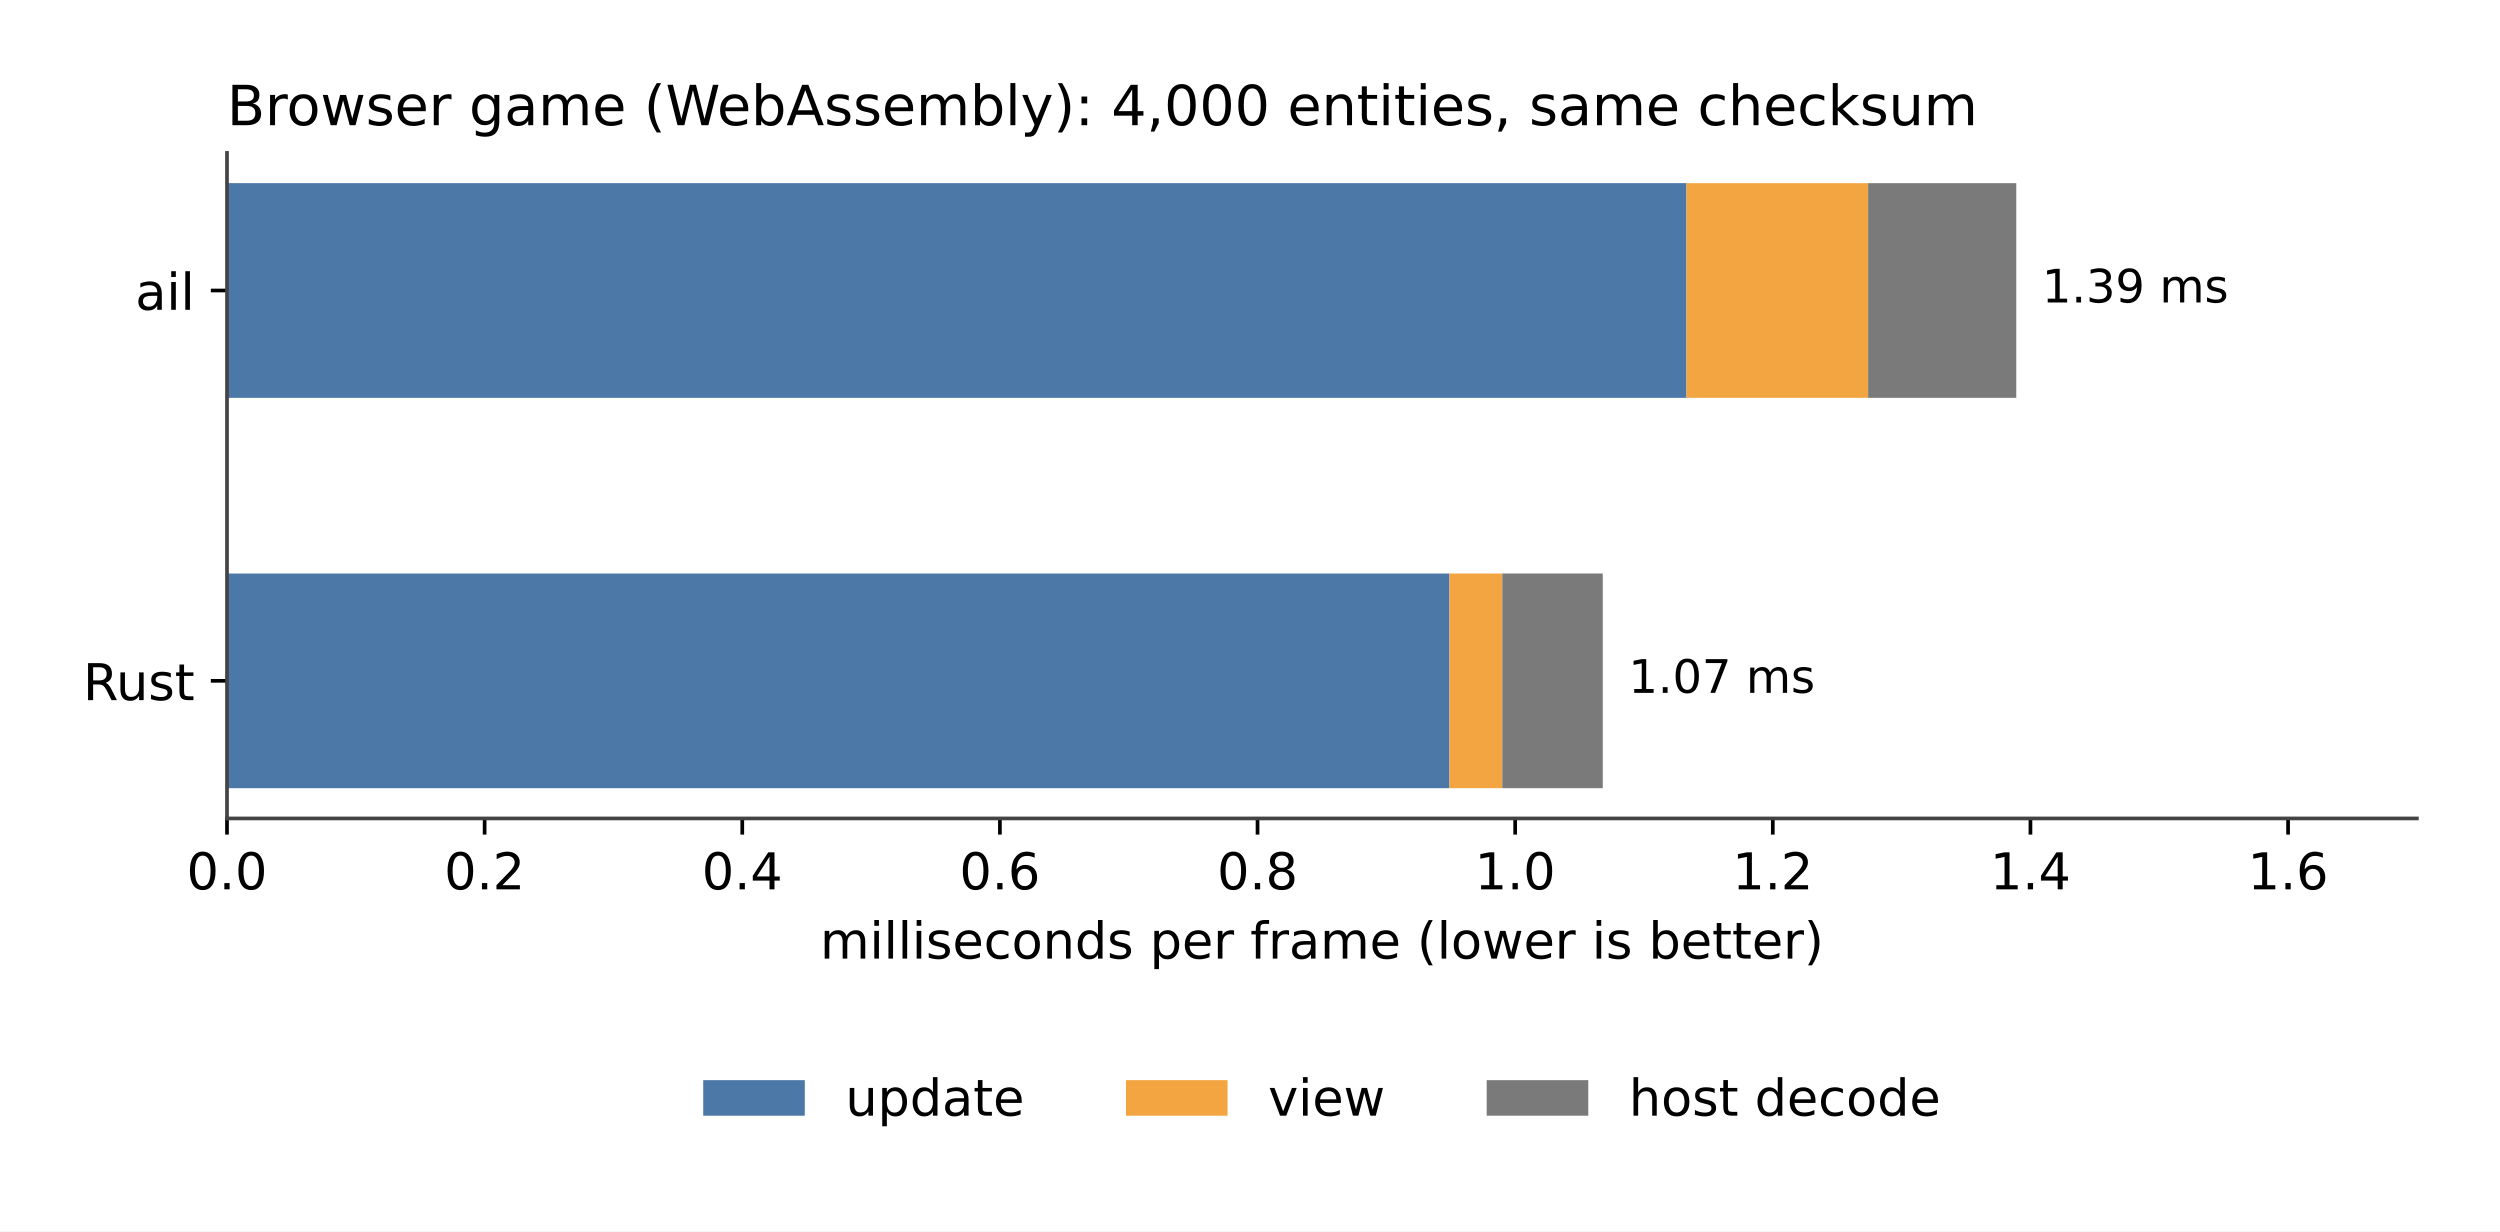
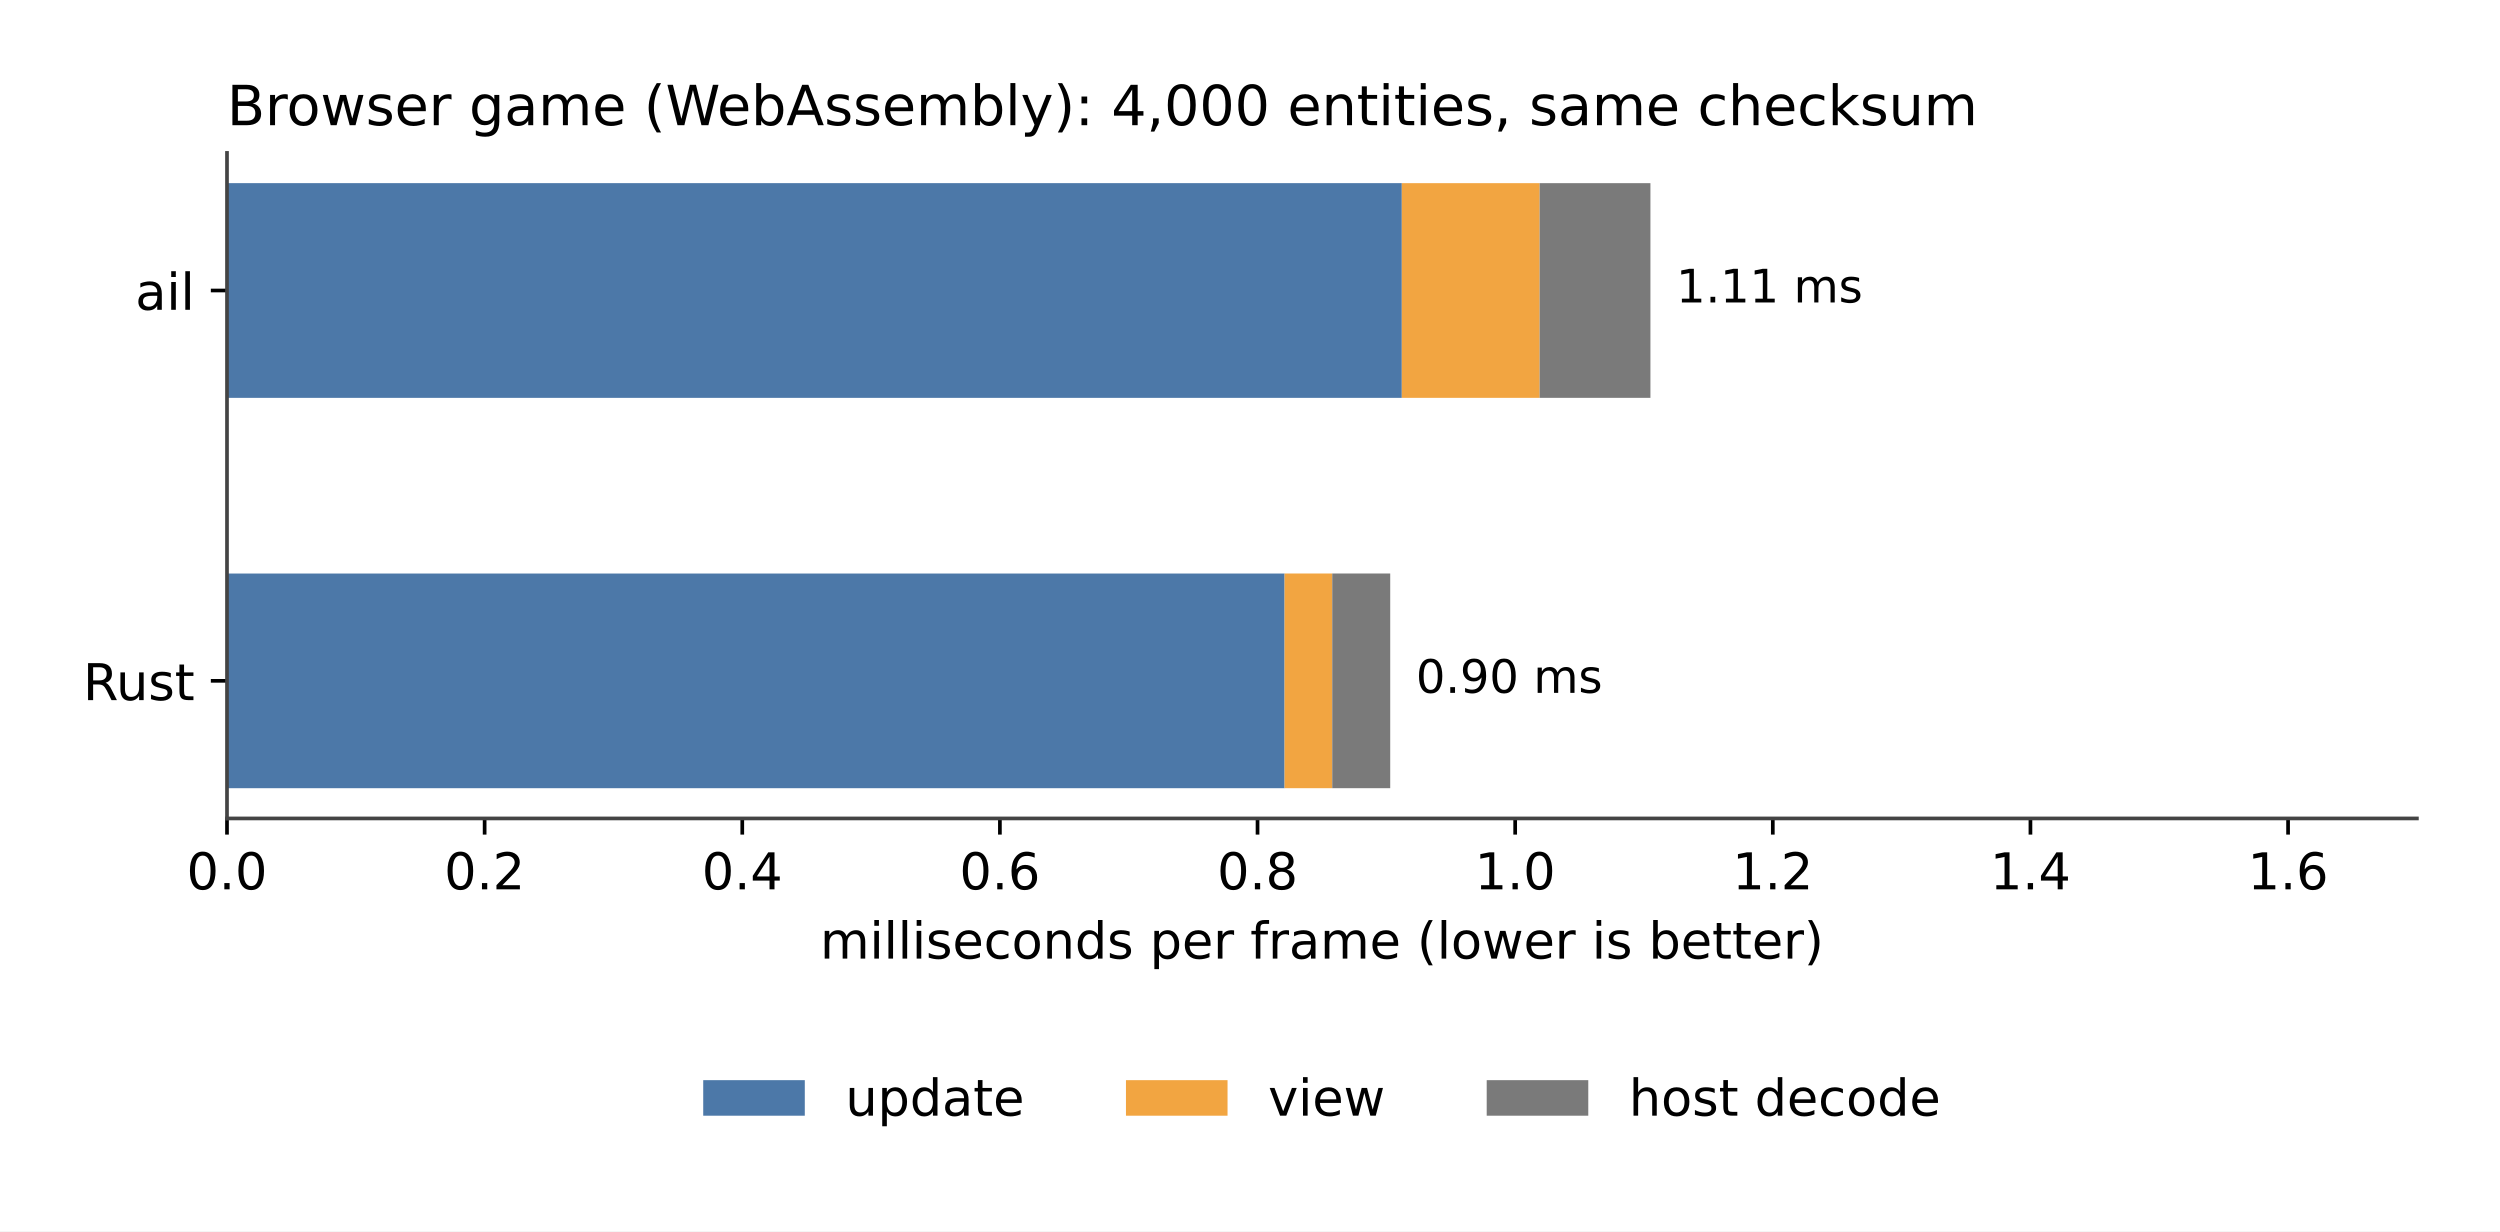
<svg xmlns="http://www.w3.org/2000/svg" xmlns:xlink="http://www.w3.org/1999/xlink" width="541.464pt" height="266.689pt" viewBox="0 0 541.464 266.689" version="1.1">
  <defs>
    <style type="text/css">*{stroke-linejoin: round; stroke-linecap: butt}</style>
  </defs>
  <g id="figure_1">
    <g id="patch_1">
      <path d="M 0 266.689  L 541.464 266.689  L 541.464 0  L 0 0  z " style="fill: #ffffff" />
    </g>
    <g id="axes_1">
      <g id="patch_2">
        <path d="M 49.164 177.262  L 523.464 177.262  L 523.464 33.118  L 49.164 33.118  z " style="fill: #ffffff" />
      </g>
      <g id="patch_3">
-         <path d="M 49.164 39.67  L 365.271 39.67  L 365.271 86.168  L 49.164 86.168  z " clip-path="url(#p04624bedef)" style="fill: #4c78a8" />
+         <path d="M 49.164 39.67  L 303.612 39.67  L 303.612 86.168  L 49.164 86.168  z " clip-path="url(#pf1a9cd9a37)" style="fill: #4c78a8" />
      </g>
      <g id="patch_4">
-         <path d="M 365.271 39.67  L 404.61 39.67  L 404.61 86.168  L 365.271 86.168  z " clip-path="url(#p04624bedef)" style="fill: #f2a541" />
+         <path d="M 303.612 39.67  L 333.465 39.67  L 333.465 86.168  L 303.612 86.168  z " clip-path="url(#pf1a9cd9a37)" style="fill: #f2a541" />
      </g>
      <g id="patch_5">
-         <path d="M 404.61 39.67  L 436.695 39.67  L 436.695 86.168  L 404.61 86.168  z " clip-path="url(#p04624bedef)" style="fill: #7a7a7a" />
+         <path d="M 333.465 39.67  L 357.459 39.67  L 357.459 86.168  L 333.465 86.168  z " clip-path="url(#pf1a9cd9a37)" style="fill: #7a7a7a" />
      </g>
      <g id="patch_6">
-         <path d="M 49.164 124.212  L 313.935 124.212  L 313.935 170.71  L 49.164 170.71  z " clip-path="url(#p04624bedef)" style="fill: #4c78a8" />
+         <path d="M 49.164 124.212  L 278.223 124.212  L 278.223 170.71  L 49.164 170.71  z " clip-path="url(#pf1a9cd9a37)" style="fill: #4c78a8" />
      </g>
      <g id="patch_7">
-         <path d="M 313.935 124.212  L 325.374 124.212  L 325.374 170.71  L 313.935 170.71  z " clip-path="url(#p04624bedef)" style="fill: #f2a541" />
+         <path d="M 278.223 124.212  L 288.546 124.212  L 288.546 170.71  L 278.223 170.71  z " clip-path="url(#pf1a9cd9a37)" style="fill: #f2a541" />
      </g>
      <g id="patch_8">
-         <path d="M 325.374 124.212  L 347.136 124.212  L 347.136 170.71  L 325.374 170.71  z " clip-path="url(#p04624bedef)" style="fill: #7a7a7a" />
+         <path d="M 288.546 124.212  L 301.101 124.212  L 301.101 170.71  L 288.546 170.71  z " clip-path="url(#pf1a9cd9a37)" style="fill: #7a7a7a" />
      </g>
      <g id="matplotlib.axis_1">
        <g id="xtick_1">
          <g id="line2d_1">
            <defs>
-               <path id="m6f33440f04" d="M 0 0  L 0 3.5  " style="stroke: #000000; stroke-width: 0.8" />
+               <path id="m90578cf09d" d="M 0 0  L 0 3.5  " style="stroke: #000000; stroke-width: 0.8" />
            </defs>
            <g>
-               <use xlink:href="#m6f33440f04" x="49.164" y="177.262" style="stroke: #000000; stroke-width: 0.8" />
+               <use xlink:href="#m90578cf09d" x="49.164" y="177.262" style="stroke: #000000; stroke-width: 0.8" />
            </g>
          </g>
          <g id="text_1">
            <text style="font-size: 11px; font-family: 'DejaVu Sans'; text-anchor: middle" x="49.164" y="192.62" transform="rotate(-0 49.16391 192.6195)">0.0</text>
          </g>
        </g>
        <g id="xtick_2">
          <g id="line2d_2">
            <g>
-               <use xlink:href="#m6f33440f04" x="104.964" y="177.262" style="stroke: #000000; stroke-width: 0.8" />
+               <use xlink:href="#m90578cf09d" x="104.964" y="177.262" style="stroke: #000000; stroke-width: 0.8" />
            </g>
          </g>
          <g id="text_2">
            <text style="font-size: 11px; font-family: 'DejaVu Sans'; text-anchor: middle" x="104.964" y="192.62" transform="rotate(-0 104.9639 192.6195)">0.2</text>
          </g>
        </g>
        <g id="xtick_3">
          <g id="line2d_3">
            <g>
-               <use xlink:href="#m6f33440f04" x="160.764" y="177.262" style="stroke: #000000; stroke-width: 0.8" />
+               <use xlink:href="#m90578cf09d" x="160.764" y="177.262" style="stroke: #000000; stroke-width: 0.8" />
            </g>
          </g>
          <g id="text_3">
            <text style="font-size: 11px; font-family: 'DejaVu Sans'; text-anchor: middle" x="160.764" y="192.62" transform="rotate(-0 160.7639 192.6195)">0.4</text>
          </g>
        </g>
        <g id="xtick_4">
          <g id="line2d_4">
            <g>
-               <use xlink:href="#m6f33440f04" x="216.564" y="177.262" style="stroke: #000000; stroke-width: 0.8" />
+               <use xlink:href="#m90578cf09d" x="216.564" y="177.262" style="stroke: #000000; stroke-width: 0.8" />
            </g>
          </g>
          <g id="text_4">
            <text style="font-size: 11px; font-family: 'DejaVu Sans'; text-anchor: middle" x="216.564" y="192.62" transform="rotate(-0 216.5639 192.6195)">0.6</text>
          </g>
        </g>
        <g id="xtick_5">
          <g id="line2d_5">
            <g>
-               <use xlink:href="#m6f33440f04" x="272.364" y="177.262" style="stroke: #000000; stroke-width: 0.8" />
+               <use xlink:href="#m90578cf09d" x="272.364" y="177.262" style="stroke: #000000; stroke-width: 0.8" />
            </g>
          </g>
          <g id="text_5">
            <text style="font-size: 11px; font-family: 'DejaVu Sans'; text-anchor: middle" x="272.364" y="192.62" transform="rotate(-0 272.3639 192.6195)">0.8</text>
          </g>
        </g>
        <g id="xtick_6">
          <g id="line2d_6">
            <g>
-               <use xlink:href="#m6f33440f04" x="328.164" y="177.262" style="stroke: #000000; stroke-width: 0.8" />
+               <use xlink:href="#m90578cf09d" x="328.164" y="177.262" style="stroke: #000000; stroke-width: 0.8" />
            </g>
          </g>
          <g id="text_6">
            <text style="font-size: 11px; font-family: 'DejaVu Sans'; text-anchor: middle" x="328.164" y="192.62" transform="rotate(-0 328.1639 192.6195)">1.0</text>
          </g>
        </g>
        <g id="xtick_7">
          <g id="line2d_7">
            <g>
-               <use xlink:href="#m6f33440f04" x="383.964" y="177.262" style="stroke: #000000; stroke-width: 0.8" />
+               <use xlink:href="#m90578cf09d" x="383.964" y="177.262" style="stroke: #000000; stroke-width: 0.8" />
            </g>
          </g>
          <g id="text_7">
            <text style="font-size: 11px; font-family: 'DejaVu Sans'; text-anchor: middle" x="383.964" y="192.62" transform="rotate(-0 383.9639 192.6195)">1.2</text>
          </g>
        </g>
        <g id="xtick_8">
          <g id="line2d_8">
            <g>
-               <use xlink:href="#m6f33440f04" x="439.764" y="177.262" style="stroke: #000000; stroke-width: 0.8" />
+               <use xlink:href="#m90578cf09d" x="439.764" y="177.262" style="stroke: #000000; stroke-width: 0.8" />
            </g>
          </g>
          <g id="text_8">
            <text style="font-size: 11px; font-family: 'DejaVu Sans'; text-anchor: middle" x="439.764" y="192.62" transform="rotate(-0 439.7639 192.6195)">1.4</text>
          </g>
        </g>
        <g id="xtick_9">
          <g id="line2d_9">
            <g>
-               <use xlink:href="#m6f33440f04" x="495.564" y="177.262" style="stroke: #000000; stroke-width: 0.8" />
+               <use xlink:href="#m90578cf09d" x="495.564" y="177.262" style="stroke: #000000; stroke-width: 0.8" />
            </g>
          </g>
          <g id="text_9">
            <text style="font-size: 11px; font-family: 'DejaVu Sans'; text-anchor: middle" x="495.564" y="192.62" transform="rotate(-0 495.5639 192.6195)">1.6</text>
          </g>
        </g>
        <g id="text_10">
          <text style="font-size: 11px; font-family: 'DejaVu Sans'; text-anchor: middle" x="286.314" y="207.62" transform="rotate(-0 286.3139 207.6204)">milliseconds per frame (lower is better)</text>
        </g>
      </g>
      <g id="matplotlib.axis_2">
        <g id="ytick_1">
          <g id="line2d_10">
            <defs>
-               <path id="m7fd918077c" d="M 0 0  L -3.5 0  " style="stroke: #000000; stroke-width: 0.8" />
+               <path id="mcf4f66414d" d="M 0 0  L -3.5 0  " style="stroke: #000000; stroke-width: 0.8" />
            </defs>
            <g>
-               <use xlink:href="#m7fd918077c" x="49.164" y="62.919" style="stroke: #000000; stroke-width: 0.8" />
+               <use xlink:href="#mcf4f66414d" x="49.164" y="62.919" style="stroke: #000000; stroke-width: 0.8" />
            </g>
          </g>
          <g id="text_11">
            <text style="font-size: 11px; font-family: 'DejaVu Sans'; text-anchor: end" x="42.164" y="67.098" transform="rotate(-0 42.16391 67.0983)">ail</text>
          </g>
        </g>
        <g id="ytick_2">
          <g id="line2d_11">
            <g>
-               <use xlink:href="#m7fd918077c" x="49.164" y="147.461" style="stroke: #000000; stroke-width: 0.8" />
+               <use xlink:href="#mcf4f66414d" x="49.164" y="147.461" style="stroke: #000000; stroke-width: 0.8" />
            </g>
          </g>
          <g id="text_12">
            <text style="font-size: 11px; font-family: 'DejaVu Sans'; text-anchor: end" x="42.164" y="151.64" transform="rotate(-0 42.16391 151.6398)">Rust</text>
          </g>
        </g>
      </g>
      <g id="patch_9">
        <path d="M 49.164 177.262  L 49.164 33.118  " style="fill: none; stroke: #444444; stroke-width: 0.8; stroke-linejoin: miter; stroke-linecap: square" />
      </g>
      <g id="patch_10">
        <path d="M 49.164 177.262  L 523.464 177.262  " style="fill: none; stroke: #444444; stroke-width: 0.8; stroke-linejoin: miter; stroke-linecap: square" />
      </g>
      <g id="text_13">
-         <text style="font-size: 10px; font-family: 'DejaVu Sans'; text-anchor: start" x="442.275" y="65.517" transform="rotate(-0 442.2749 65.51681)">1.39 ms</text>
+         <text style="font-size: 10px; font-family: 'DejaVu Sans'; text-anchor: start" x="363.039" y="65.517" transform="rotate(-0 363.0389 65.51681)">1.11 ms</text>
      </g>
      <g id="text_14">
-         <text style="font-size: 10px; font-family: 'DejaVu Sans'; text-anchor: start" x="352.716" y="150.059" transform="rotate(-0 352.7159 150.0587)">1.07 ms</text>
+         <text style="font-size: 10px; font-family: 'DejaVu Sans'; text-anchor: start" x="306.681" y="150.059" transform="rotate(-0 306.6809 150.0587)">0.90 ms</text>
      </g>
      <g id="text_15">
        <text style="font-size: 12px; font-family: 'DejaVu Sans'; text-anchor: start" x="49.164" y="27.118" transform="rotate(-0 49.16391 27.11812)">Browser game (WebAssembly): 4,000 entities, same checksum</text>
      </g>
      <g id="legend_1">
        <g id="patch_11">
          <path d="M 152.307 241.646  L 174.307 241.646  L 174.307 233.946  L 152.307 233.946  z " style="fill: #4c78a8" />
        </g>
        <g id="text_16">
          <text style="font-size: 11px; font-family: 'DejaVu Sans'; text-anchor: start" x="183.107" y="241.646" transform="rotate(-0 183.1073 241.6465)">update</text>
        </g>
        <g id="patch_12">
          <path d="M 243.867 241.646  L 265.867 241.646  L 265.867 233.946  L 243.867 233.946  z " style="fill: #f2a541" />
        </g>
        <g id="text_17">
          <text style="font-size: 11px; font-family: 'DejaVu Sans'; text-anchor: start" x="274.667" y="241.646" transform="rotate(-0 274.6668 241.6465)">view</text>
        </g>
        <g id="patch_13">
          <path d="M 321.998 241.646  L 343.998 241.646  L 343.998 233.946  L 321.998 233.946  z " style="fill: #7a7a7a" />
        </g>
        <g id="text_18">
          <text style="font-size: 11px; font-family: 'DejaVu Sans'; text-anchor: start" x="352.798" y="241.646" transform="rotate(-0 352.7977 241.6465)">host decode</text>
        </g>
      </g>
    </g>
  </g>
  <defs>
-     <clipPath id="p04624bedef">
+     <clipPath id="pf1a9cd9a37">
      <rect x="49.164" y="33.118" width="474.3" height="144.144" />
    </clipPath>
  </defs>
</svg>
